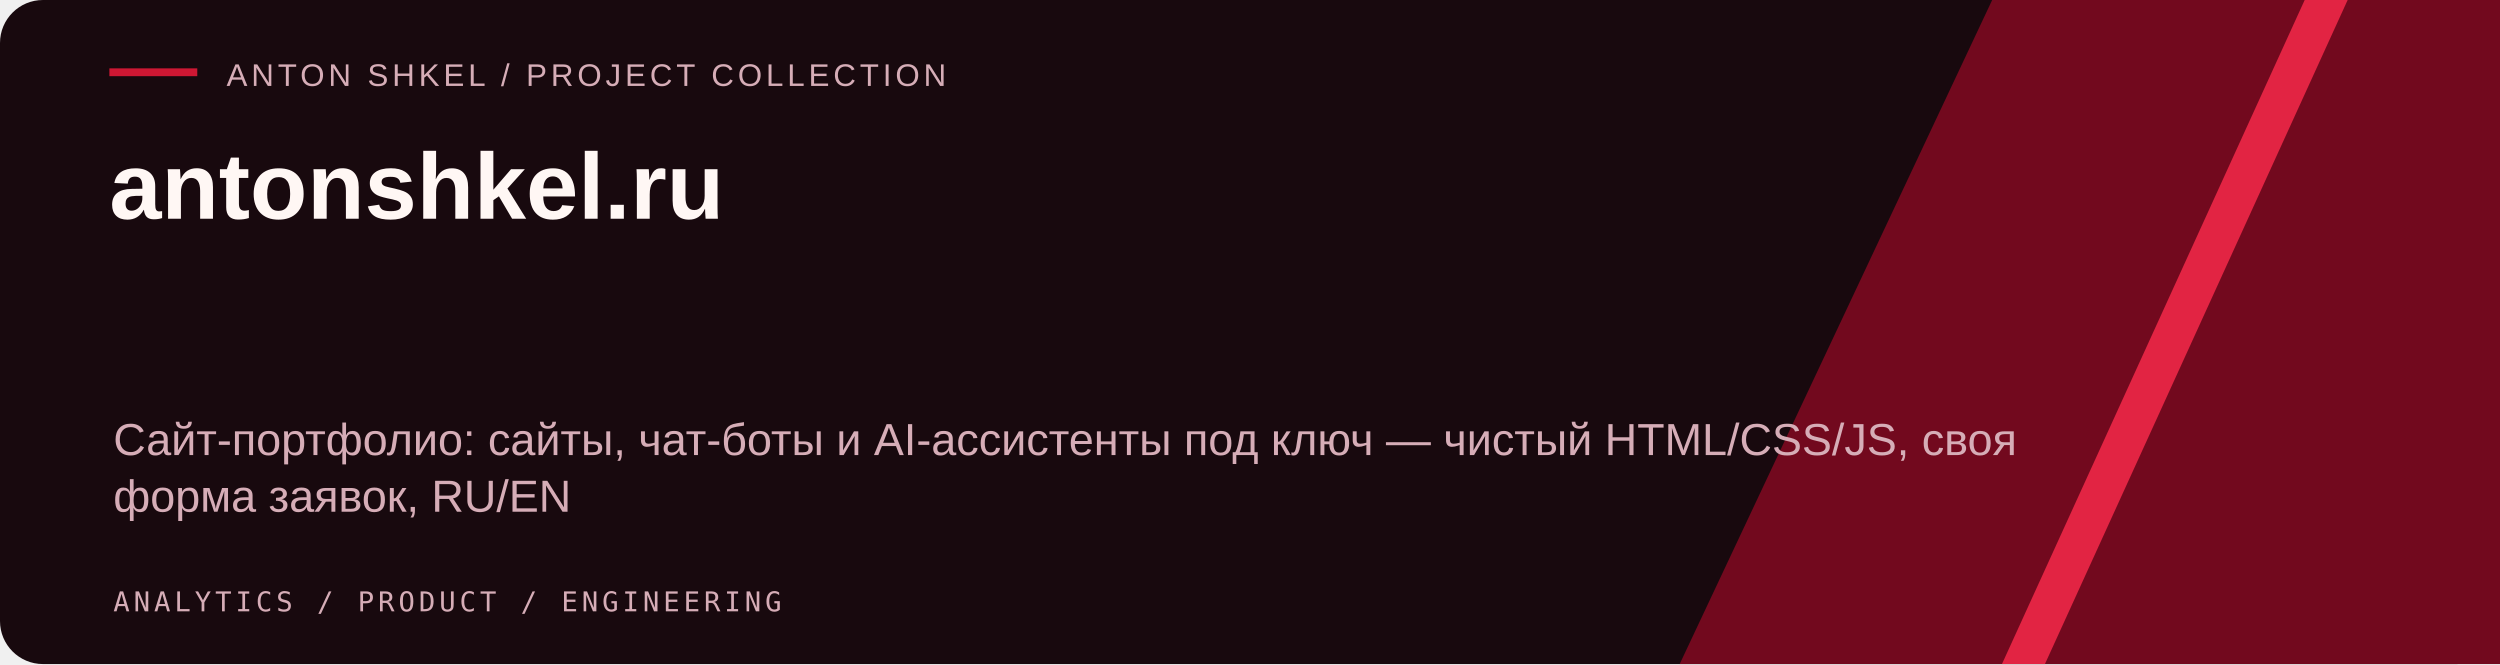
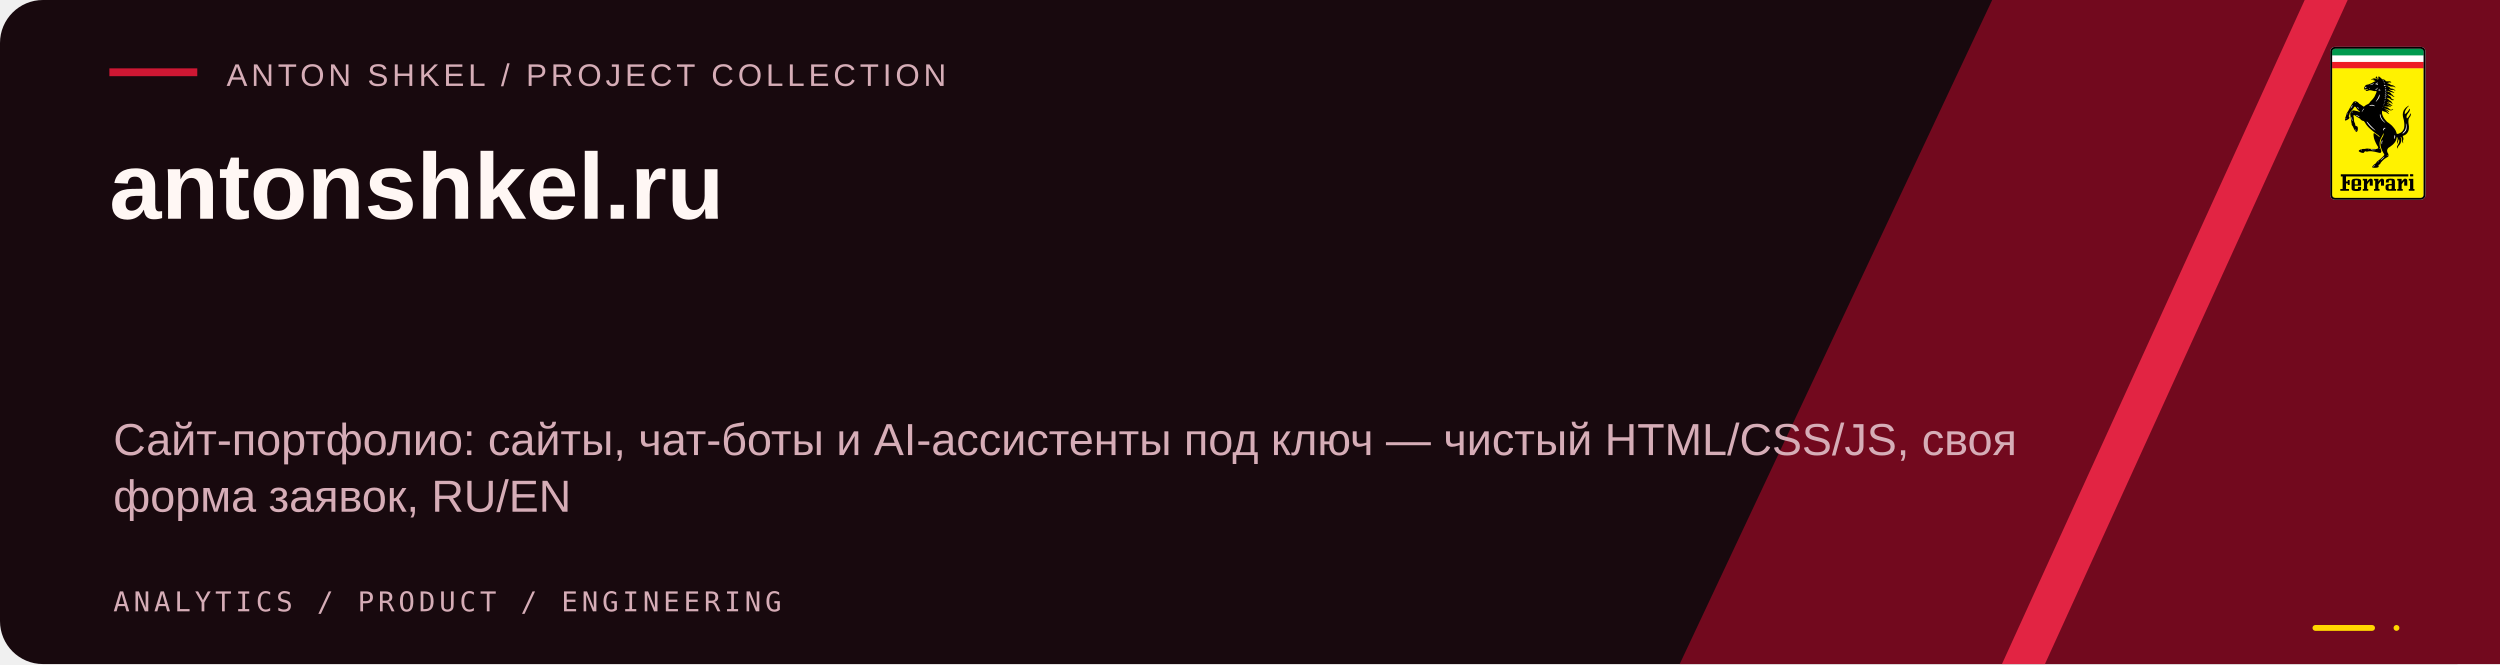
<svg xmlns="http://www.w3.org/2000/svg" width="1280" height="340" viewBox="0 0 1280 340" role="img" aria-label="antonshkel.ru">
  <rect width="1280" height="340" rx="22" fill="#18090e" />
  <path d="M1020 0h260v340H860z" fill="#72091e" />
  <path d="M1180 0h22l-155 340h-22z" fill="#e22443" />
  <rect x="56" y="35" width="45" height="4" fill="#ce1733" />
  <text x="116" y="44" fill="#d6adb7" font-family="Segoe UI,Arial,sans-serif" font-size="16" letter-spacing="2">ANTON SHKEL / PROJECT COLLECTION</text>
  <g font-family="Segoe UI,Arial,sans-serif">
    <text x="56" y="112" font-size="48" font-weight="700" fill="#fff7f4">antonshkel.ru</text>
    <text x="58" y="233" font-size="23" fill="#d6adb7">Сайт-портфолио: сайты, чат-боты и AI-ассистенты под ключ — чистый HTML/CSS/JS, своя</text>
    <text x="58" y="262" font-size="23" fill="#d6adb7">форма заявок, RU/EN</text>
  </g>
  <text x="58" y="313" font-family="Consolas,monospace" fill="#d6adb7" font-size="14" letter-spacing="2">ANALYTICS / PRODUCT / ENGINEERING</text>
+   <g id="tifoso-badge">
+     <g transform="translate(1193 24) scale(0.1424419)">
+       <path fill="none" clip-rule="evenodd" d="M0 574.034V0l349.46.369v573.665" />
+       <path d="M325.738 0c9.509 0 17.198 7.607 17.198 17.015V532.42c0 9.4-7.689 17.015-17.198 17.015H17.753c-9.5 0-17.191-7.614-17.191-17.015V17.015C.562 7.607 8.253 0 17.753 0h307.985" fill="#FFF" />
+       <path d="M7.246 76.404h329.229V531.39c0 3.784-.646 6.123-3.198 8.661-2.77 2.753-5.2 3-9.586 3l-306.615.03c-2.416 0-4.269-.77-6.269-2.461-2.477-2.123-3.561-4.769-3.561-7.569V76.404" fill="#FFF200" />
+       <path fill="#ED1C24" d="M7.246 53.513h329.229v23.375H7.246z" />
+       <path fill="#FFF" d="M7.246 30.091h329.229v23.376H7.246z" />
+       <path d="M16.553 6.315h310.4c4.971 0 9.555 4.792 9.555 9.469v14.922H7.246l.03-13.123v-1.092c0-5.291 4.077-9.653 9.277-10.176" fill="#009A4E" />
+       <path d="M325.738 0c9.509 0 17.198 7.607 17.198 17.015V532.42c0 9.4-7.689 17.015-17.198 17.015H17.753c-9.5 0-17.191-7.614-17.191-17.015V17.015C.562 7.607 8.253 0 17.753 0h307.985m0 6.792H17.753c-5.708 0-10.322 4.584-10.322 10.223V532.42c0 5.646 4.615 10.199 10.322 10.199h307.985c5.709 0 10.323-4.553 10.323-10.199V17.015c0-5.638-4.614-10.223-10.323-10.223z" />
+       <path d="M165.692 105.28s-.208 1.984-.661 3.146c-.446 1.076-1.608 1.8-1.531 2.522.077.708.831 1.562 2 2.153 1.146.6 1.607 1.062 2.784 1.362 1.092.27 2.477 1.069 2.869.154.393-.931-.199-2.062-.861-3.146-1.154-1.892-1.738-2.354-3.438-4.954-.362-.56-.646-1.161-1.162-1.237" />
+       <path d="M157.069 309.693c.115-.339 2.838 1.385 4.253 2.216 2.977 1.784 4.315 2.845 6.946 4.814 2.085 1.585 3.092 2.4 5.185 4.2 2.568 2.215 3.953 4.107 4.646 3.677 1-1.2-1.638-4.708-3.97-6.614-2.268-1.878-4.614-3.4-6.422-4.585-2.331-1.555-2.539-1.908-6.023-4.247-3.746-2.507-6.976-5.66-6.976-5.66l-3.639-2.861-5.699-4.808-6.338-5.838-4.784-5.331s-3.723-4.553-4.315-5.431c-.6-.869-2.354-3.685-3.799-6.068-1.293-2.139-3.8-5.461-4.031-5.746-1.354-1.639-4.446-.977-8.039-3.092-4.361-2.577-5.415-4.931-5.415-4.931s-.162-.345-.331-.53c-.162-.193-.492-.431-.492-.431l-2.285-1.592-1.308-.862s-.992-.823-2.238-1.354c-1.254-.554-4.046-2.177-4.046-2.177l-4.992-3.184s-1.954-1.569-2.6-2.092c-.661-.5-1.892-1.215-1.892-1.215s-.785-.393-1.023-.408c-.238-.016-1.276-.108-1.276-.108s-.962-.254-1.939.893c-.977 1.154-.738.538.854 7.03.63 2.553.569 11.561 1.246 14.306.861 3.523 3.338 8.077 3.592 8.615.247.531.423 2.5.423 2.5s-.107 1.593.062 2.601c.754 4.653 7.561 1.591 9.062 7.976 1.477 6.3-.885 12.584-.885 12.584s-1.462 3.124-3.531 3.615c-2.061.478-5.261-4.091-7.576-7.791-2.284-3.639-4.153-8.408-4.753-9.923-.6-1.516-.916-1.847-1.608-2.946-1.023-1.639-1.846-1.338-2.992-3.923-1.154-2.584-.131-3.623-.646-5.876-.3-1.246-.569-1.385-.961-3.17-.377-1.776-.885-7.43-.885-7.43l-.723-5.261s-.254-2.4-.584-3.908c-1.146-5.261-1.546-10.353-1.546-10.353l-.215-2.092-.077-2.161s-.069-1.039.185-2.108c.254-1.068.77-1.953.77-1.953s1.062-1.777 1.246-2.223c.177-.423 2.346-2.946 2.346-2.946s1.138-.946 2.992-2.077c1.862-1.131 3.531-1.054 3.531-1.054s.492-.046 3.785.362c3.292.407 10.061 2.207 11.769 2.646 1.684.455 3.7 1.162 5.007 1.892 3.761 2.046 4.9 1.178 1.908-1.168-2.016-1.577-2.584-2.285-4.208-3.761-1.37-1.262-2.446-2.101-3.469-3.262-1.023-1.185-3.938-5.484-3.938-5.484l-1.823-2.692s-.977-1.107-1.139-1.185a13.378 13.378 0 01-.646-.469s-1.207.061-2.454-.177c-1.261-.254-1.846 1.516-1.846 1.516s-2.708 5.053-5.461 8.146c-4.461 5.022-7.661 8.438-9.299 11.114-2.3 3.708-1.792 7.77-2.977 9.646-.692 1.1-1.069 1.262-1.446 2.223-1.154 2.916 3.038 4.515 2.077 7.745-1.531 5.124-13.53 10.192-15.123 9.346-1.654-.869-.3-7.799.254-10.038.569-2.253 2.253-5.576 2.408-5.745.146-.162.554-.947.676-1.608.131-.661.177-2.161.254-2.992.077-.839.423-2.161.423-2.161s.046-.285 1.107-2.584c1.069-2.315 4.977-7.7 7.777-12.838 1.846-3.354 2.615-5.384 4.461-8.746 1.7-3.084 4.615-7.792 4.615-7.792s1.23-2.4 1.807-3.292c.585-.916 1.815-2.646 2.969-4.354 1.162-1.7 1.446-2.977 2.961-4.377 1.254-1.169 2.108-1.792 3.746-2.315 2.438-.808 4.108-.376 6.6.316 2.584.707 4.361 1.892 6.054 3.292a24.232 24.232 0 012.938 2.977l.823 1.215.507.3 1.57 1.008 3.592 2.376s8.523 5.8 9 6.115c.454.3 1.984 1.554 2.284 1.654.316.092 2.585-2.37 7.039-5.438 5.153-3.577 6.976-3.308 8.685-4.238 1.684-.931 2.376-1.7 3.7-3.023 2-2 2.015-3.069 4.284-5.861 2.285-2.784 4.423-4.346 4.423-4.346s.315-.315 4.385-4.915c4.061-4.584 5.861-8.054 5.861-8.054l2.231-4.469s3.23-6.945 4.269-9.692c1.046-2.753 1.046-3.669 1.046-3.669s.153-.723-.631-2.123c-.808-1.393-1.639-.762-3.185-.446-2.961.631-4.761-.139-7.753-.661-2.738-.455-4.169-1.277-6.915-1.731-2.784-.469-4.407-.93-7.2-.661-.423.046-1.276.223-1.685.361-1.577.523-2.015.646-3.184 1.323-1.354.631-2.246.831-3.746.869-1.039.031-1.669.062-2.63-.315-.662-.254-1.039-.446-1.562-.915a3.658 3.658 0 01-.723-.839c-.03-.292-.123-.277.162-.753.277-.485.623-.57.623-.57l1.277-.315s1.8-.469 1.969-.516c.162-.046 1.877-.6 2.63-.838.762-.238 1.593-.677 1.593-.677s.461-.738.284-1.161c-.223-.478-1.246-.523-1.246-.523s-1.431.523-1.592.569c-.154.031-2.439.753-2.439.753s-1.792.393-3.184.723c-1.4.315-3.4.477-3.4.477l-.6-.162s-.677-.454-.784-.93c-.1-.423-.162-.739-.239-1.223-.3-1.77-.661-2.839-.238-4.584.162-.731.331-1.139.646-1.815.269-.562.446-.885.792-1.416l1.101-1.8 2.077-3.069c.715-.723 1.185-1.084 2.084-1.592 1.323-.738 2.092-.946 3.746-1.131 1.623-.177 1.846-.161 4.146-.677 2.315-.523 3.954-1.438 3.954-1.438s5.531-2.031 8.899-3.685c3.53-1.73 5.069-3.577 8.723-5.007 1.546-.6 2.446-.885 4.038-1.292.2-.131.3-.254.362-.493.154-.577-.738-.846-1.354-.785-.554.046-1.815.631-2.1 0-.216-.484 1.153-.769 1.153-.769s.646-.3.662-.661c.016-.554-.93-.193-1.354-.239-2.146-.239-2.315-.631-3.8-.992-1.746-.438-2.691-.977-4.507-1.054-1.6-.062-3.1.277-4.107.515-.992.254-1.023-.723-.631-.915 2.808-1.308 2.869-1.416 4.854-1.508 1.084-.046 2.6.185 2.769.269.162.092 2.331-.015 2.885-.584.569-.554-1.777-.523-2.885-.962-1.022-.407-2.584-.522-2.553-1.2.054-.677.808-.3 1.346-.438.676-.162 1.069-.146 1.761-.238 1.247-.169 1.354-.285 3.2-.438 1.823-.177 4.454.6 4.454.6s2.761 1.224 4.115 1.87c1.354.63 2.992.961 2.992.961s1.922.269 3.385-.646c1.484-.908.646-1.508.13-2.346-.508-.785-1.153-1.923-.208-4.077.839-1.877 1.277-4.069 1.516-4.269.301-.238 1.462 1.446 2.215 2.139 2.7 2.523 6.27 3.769 9.639 9.045.262.423 1.508-.254 5.415.346s7.323 4.784 8.185 5.785c.893 1.007 2.046.953 2.046.953l1.877.254 6.814.115s3.093-.554 4.877.124c1.246.469 5.4 3.246 3.508 4.299-1.323.739-2.569-.884-3.769-.961-1.416-.092-2.031.177-3.293.492-2.646.662-8.322 2.377-6.261 3.069.153.061.446.107.446.107l1.015.177s2.493.569 4 1.161c2.276.9 3.354 1.893 5.446 3.123 1.199.692 1.723 1.385 3.03 1.777 1.2.347 1.969 0 3.2.208 1.615.285 2.522.616 4 1.323 2.199 1.054 2.999 2.331 4.969 3.746.984.715 1.814.823 2.553 1.785.17.215.309.331.386.584.262.877-1.447.361-2.354.216-1-.169-1.415-.662-2.338-1.085-1.369-.646-2.016-1.354-3.508-1.623-1.077-.208-1.723-.046-2.83.015-1.077.046-1.646.208-2.724.223-1.83.031-2.861-.13-4.661-.508-2.016-.422-3.016-1.207-5.015-1.623-2.262-.469-6.261-2.407-5.877-.469.2.931 2.323 1.715 2.323 1.715s1.461.785 2.846 1.4c1.385.6 2.153 1.516 2.153 1.516l.954.708s.984 1.354 2.277 2.884c1.261 1.508 3.507 1.461 3.507 1.461s1.354 0 4.276.6c2.908.6 5.908 2.399 5.908 2.399s2.261 1.554 3.584 3.116c1.308 1.562.554 2.346.385 2.507-.153.169-.093.092-.277.169-.153.077-1.784-1.969-1.784-1.969l-1.169-.992s-1.139-.8-2.615-1.277c-1.477-.469-1.97-.154-1.97-.154s-3.138.877-5.876.8c-2.708-.077-4.123-1.162-4.123-1.162l-1.723-1.154s-2.585-2.423-2.678-1.276c-.062.777 1.139 1.638 1.139 1.638s.831.838 1.385 1.37c1.046 1.03 1.478 1.546 2.677 2.614 1.2 1.078 1.938 1.078 1.938 1.078s.646.153.892.2c.247.046.678.162.678.162s.4.154 2.276.916c1.861.753 3.877 2.392 3.877 2.392s.185.154.462.208c.276.031.83.308.984.354.169.038.646.038 1.723.192 1.093.162.677.854.677.854l-.185.261-.893.6s-1.153.331-1.938.369c-.8.046-1.938-.399-1.938-.399l-2.416-.908s-2.445-.646-2.969-.731c-.523-.077-2.707-.515-3.076-.592-.354-.084-1.446-.477-1.738-.646-.293-.161-.831-.269-2.154-.915-1.308-.646-1.831-1.392-3.461-1.908-1.646-.523-2.646-.63-3.877.224-2.123 1.461 3.199 1.7 5.846 3.022 3.908 1.923 6.107 3.338 7.03 5.416.938 2.084 1.877 2.838 1.877 2.838s2.754 1.385 3.984 2.838c.677.784.77 1.431 1.446 2.215 1.507 1.769 4.431 1.669 5.016 3.169.554 1.399-2.37.769-3.893.63-2.738-.269-3.4-2.777-5.954-3.784-1.445-.577-2.368-.577-3.846-1.084-2.692-.885-3.953-2.046-6.646-2.884-1.631-.5-4.585-2.646-4.215-.993.061.4.307.708.414.947.139.238.816 1.115.816 1.115s.907 1.2 1.322 1.516c.385.331 2.123 1.638 4.615 2.992 2.462 1.354 4.615 3.954 4.615 3.954s.739 1.062 1.093 1.801c.369.831.107 1.084.692 2.238.538 1.146.8 1.369 1.538 2.077 1.815 1.746 3.723 1.399 6.03 2.346.631.269.677.361 1.354 1.084.677.715-.124 1.022-.124 1.022s-2.568.662-4.23.523c-2.153-.169-3.123-.831-5.215-1.877-2.123-1.038-3.23-2.907-3.445-3.022-.185-.124-.708-.677-1.108-.962-.399-.284-1.431-.5-2.354-.754-.938-.253-1.462-.3-2.399-.554-1.277-.362-2.601-.923-3.201-1.115-.6-.208-1.969-.454-2.969.138-2 1.185 3.107 1.984 4.692 3.685.815.854 1.153 1.454 1.923 2.354.585.692.831 1.177 1.555 1.715.491.361 1.399.753 1.399.753s1.23.57 3.03 1.562c1.8.992 3.907 3.799 3.907 3.799l1.277 1.954.754 1.115.2.516.276.63s.924 1.2 1.6 1.592c.678.408.554.762.554.762s-.076.247-.554.516c-.461.285-.723.046-1.399-.154-.677-.192-1.123-.838-1.707-1.308-.616-.492-1.262-1.684-2.354-2.361-.969-.584-2.23-.792-2.723-.946-.477-.176-1.677-.93-2.154-1.138-.461-.185-1.707-.754-1.707-.754s-2.399-1.338-3.724-1.699c-1.322-.37-.477.438-.477.438s1.186 1.846 2.323 2.584c1.478.977 3.554 1.839 2.877 2.63-.462.516-1.077.331-1.754.254-1.107-.13-2.446-1.454-2.446-1.454s-.553-.361-3.03-1.146c-2.462-.808-1.554.546-.985 1.277a4.735 4.735 0 001.309 1.115l1.677.754.769.238s.678.123 2.908.646c2.23.508 3.462 1.593 3.462 1.593s1.199 1.115 2.86 2.346c1.692 1.246 3.354 1.562 4.277 1.685.923.115.892.761.892.761s.123.593.063.785a.453.453 0 01-.432.362c-.185 0-.276.077-.522.208-.246.123-1.2.277-1.2.277s-2.492-.077-4.461-.562c-1.938-.477-3.662-1.831-3.847-1.907-.153-.077-1.969-1.084-3.23-1.484-1.215-.408-3.169-.231-3.385-.154-.199.077-.877.185-2.03.523-1.169.308.292.753.292.753l.831.077 1.984.154s2.062.238 3.8.884c1.738.631 2.877 1.908 4.031 3.077a13.966 13.966 0 002.431 1.9l.923.6.477.361.123.315s-.046.162-.123.361c-.077.208-.369.361-.369.361s-.431-.077-.615-.077c-.216 0-1.523-.692-2.492-1.115-1-.438-1.508-.854-2.585-1.116-.923-.223-2.153-.323-2.431-.238-.276.077-2.308.362-3.877.469-1.568.123-2.923.146-4.769-.077-2.63-.315-6.122-2.393-6.569-1.815-.907 1.215 1.862 1.561 3.216 2.338 1.846 1.069 5.046 2.031 5.046 2.031s2.338.515 3.707 1.161c3 1.393 3.908 3.454 6.323 5.623 1.323 1.215 2.4 1.738 4.184 2 1.539.224 1.508.039 3.938-.438 2.446-.484 3.924-2.8 4.631-1.953.139.162.077.315.046.554-.046.238-.245.677-.245.677s-.277.392-.708.838c-.446.438-2.123 1.354-3 1.715-.877.362-3.03.962-5.738.877-2.708-.077-6.522-2.154-6.522-2.154l-2.738-1.154s-1.262-.592-2.123-.915c-2.277-.862-3.723-.785-6.062-1.4-1.446-.392-2.399-.8-3.707-1.069-1.323-.284-.569.239-.446.423.615.838 1.445 1.107 2.492 1.592 1.385.677 2.354.539 3.769 1.139 1.585.639 2.97 1.539 3.847 2.108.861.554 1.508 1.185 2.354 2.062l2.907 2.492s.677.554.754.785c.076.239.399.838.246 1.8-.17.962-.954.285-.954.285l-.769-.492-.77-.708-1.216-1.007s-1.045-.947-2.846-1.862c-1.784-.931-3.938-1.162-3.938-1.162s-1.908-.284-1.846.316c.092.592.521.646 2.029 1.038 1.523.393 2.523 1.162 2.523 1.162s1.555 1.154 2.677 2.43c1.107 1.278 1.431 2.516 1.431 2.516s.569 1.046 2 2.43c1.431 1.4 2.185.915 2.107 1.593-.077.677-.708.8-.708.8s-.369-.032-.522-.032c-.154 0-.523-.207-.923-.361s-1.908-1.2-1.908-1.2-2.368-1.922-2.63-2.107a408.68 408.68 0 01-2.523-1.877s-1.323-.846-2.262-1.323a28.107 28.107 0 00-2.969-1.2c-.707-.231-2.031-.308-2.031-.308s-1.584-.238-2.553-.6c-1.523-.585-3.293-2.208-3.492-2.285-.216-.084-1.631-.569-1.908-.523-.276.031-.923 2.708-1.076 4.254-.646 6.477 1.076 10.776 3.753 16.715 3.861 8.63 14.614 19.36 14.614 19.36s2.708 1.531 3.847 2.446c3.215 2.516 8.538 6.077 13.261 10.784 4.03 4.038 9.385 11.199 9.385 11.199s3.106 4.323 4.553 7.384c1.754 3.754 3.17 9.478 3.17 9.478s.123.984.215 1.2c.123.199.399.461.585.461l1.876.062c.185 0 2.323-.153 3.739-.508 1.4-.354 4.723-1.877 6.938-3.03 2.184-1.17 4.815-3.385 4.815-3.385s.507-.431 3.062-3.292c2.585-2.861 4.246-7.153 4.876-8.776.616-1.607 1.124-4.707 1.493-10 .399-5.314-.323-10.915-.323-10.915s-.969-7.815-1.555-10.477c-.584-2.645-1.999-6.984-1.999-6.984s-.984-3.86-1.292-6.298c-.324-2.439-.369-6.408-.369-6.408s0-2.43.783-6.922c.816-4.469 3.555-8.977 3.555-8.977s.769-1.516 3.724-5.054c3.03-3.623 3.998-4.192 6.983-6.354 2.37-1.7 5.43-4.438 6.432-3.792 1.107.692-1.079 2.077-1.817 2.8-1.861 1.846-5.337 5.107-8.153 10.022-2.461 4.254-3.384 7.069-3.998 9.846-.617 2.77-.354 5.815-.277 6.854.093 1.039.661.662.661.662s5.984-4.808 9.23-8.446c3.523-3.938 6.661-10.946 7.891-11.007.831-.054 1.216 1.823 1.016 2.692-.768 3.638-1.029 4.092-2.216 6.507-1.353 2.769-2.613 4-4.491 6.554-1.97 2.677-2.938 3.7-4.522 7.245-2.291 5.1-.954 9.039-.954 9.039s.277 2.392 1.353 2.361c1.802-.062 5.754-5.054 8.339-9.139 1.909-2.992 2.6-6.453 3.847-8.269 1.138-1.607 2.139 2.616 1.646 5.108-.57 2.961-2.031 5.623-5.246 9.815-3.138 4.091-3.046 7.984-3.046 7.984s-.323 1.777-.585 5.654c-.245 3.86.862 9.723.862 9.723s.983 4.899 1.185 8.614c.185 3.738.061 12.223-3.432 18.83-1.384 2.646-4.354 6.308-4.354 6.308s-2.292 2.354-4.169 3.722c-1.878 1.37-6.385 3.509-6.385 3.509s-3.122 1.076-3.553 1.169c-.462.123-.738.507-.738.507s.276.601.399.847c.107.247.984 2.399.984 2.399s.938 3.046 1.292 5.462c.354 2.415-.062 2.969-.399 4.815-.339 1.77-1.107.953-1.308 4.43-.169 3.078 1.216 4.615.969 8.062-.106 1.508-1.815-1.907-2.646-3.353-1.754-3.14-1.339-7.97-1.369-9.169-.047-1.2-.14-2.524-.585-4.031-.538-1.97-1.354-3.492-2.261-4.692-.924-1.185-1.893-1.861-2.216-1.738-.323.108-.354.738-.354 1.046-.016.339.63 1.477.769 1.724.169.23 1.323 2.338 1.323 2.338s.507 1.631.707 4.801c.201 3.138-.769 7.045-.769 7.045s-1.262 4.385-2.584 6.97c-1.479 2.845-4.754 6.722-4.754 6.722s-2.354 2.154-4.124 5.692c-1.737 3.538-.245 5.077-.892 5.538-.677.446-2.062-2.046-2.431-3.723-.354-1.569-.185-2.308.462-4.062.6-1.692 2.016-4.139 2.016-4.139l2.107-3.584s2.554-4.861 3.354-8.4c.8-3.507-.123-7.414-.123-7.414s-.107-1.292-.984-1.231c-.893.046-1.507.816-1.877 1.754-.724 1.938.308 1.585-.801 4.815-.86 2.538-1.107 2.2-1.569 3.707-.554 1.8-.846 3.646-.814 4.77.046 1.107-.569.646-.569.646s-1.077-2.001-1.077-4.492c0-1.354.062-2.123.216-3.478.246-2.169 1.138-5.491 1.138-5.491s.954-3.277.754-6.262c-.229-3.015-1.276-3.568-1.276-3.568s-.276-.4-1.446-.339c-1.153.093-1.092 2.169-1.092 2.169s-.354 2.97-.815 4.815c-1.277 5.092-2.984 7.769-6 12.061-2.738 3.877-6.445 7.293-8.308 8.893-1.846 1.631-7.538 5.769-7.538 5.769l-6.676 4.445s-2.646 2.585-3.847 5.662c-1.23 3.062-1.169 5.461-.462 8.276.709 2.831 1.724 4.123 2.262 4.922.523.771 1.555 2.154 1.893 3.786.215.999.062 1.599.123 2.614.063.893.185 1.385.154 2.293-.031 1.415.23 2.414-.585 3.568-.585.877-2.185 1.646-2.185 1.646s-1.814.799-2.893 1.461c-11.354 6.846-15.383 11.292-21.783 18.922-2.031 2.446-.538 2.293-2.707 5.185-1.316 1.724-4.354 1.724-5.454 3.784-1.53 2.815 3.446 5.585-2.3 8.062-7.407 3.2-20.153.907-20.407-.092-.692-2.739 2.492-5.907 3.623-7.169 5.184-5.662 9.815-5.801 11.515-10.492.369-1 .223-1.861 4.353-4.923 2.9-2.139 14.484-10.861 19.546-16.676 1.738-2 3.23-3.322 3.984-5.477.77-2.186-.754-3.554-.754-3.554l-2.077-3.385-3.984-7.123s-1.676-3.784-2.584-5.969c-.938-2.185-2.677-8.062-2.677-8.062s-1.276-5.291-1.493-8.738c-.384-6.184.462-9.783 2.094-15.783 2.107-7.784 6.891-11.046 8.799-18.769.555-2.245.677-6.092-.462-5.907-1.077.2-1.169 3.23-1.999 5.262-3.077 7.661-7.139 11.015-9.369 18.952-1.492 5.369-2.107 8.555-2.093 14.123.017 3.184-.107 2.6.708 8.123.323 2.03.815 3.122 1.416 5.106.43 1.416 1.584 4.062 1.584 4.062s1.585 3.492 2.139 5.938c.168.847.385 1.322.322 2.169-.107 1.461.154 1.77-.553 3.092-.877 1.647-.34 2.616-3.139 3.23-2.492.523-7.584-1.138-7.584-1.138s-20.93-6.338-34.291-4.508c-2.646.354-4.069 1.323-6.73 1.277-2.423-.031-3.654-1.924-6.077-1.2-.492.139-.646.492-1.092.785-3.538 2.461-.831 6.553-10.153 4.43-5.723-1.308-12.653-4.814-11.454-7.015 1.607-2.923 3.761-3.4 8.285-5.262 4.838-1.969 12.099-1.415 13.53-1.507 1.746-.139 4.254-1.354 7.376-1.431 5.4-.093 6.361.554 6.361.554l9.168.814 17.546.217s3.138-.231 4.384-.478c1.262-.247 2.254-2.723 2.945-3.908.678-1.168-.03-2.892-.03-2.892l-.522-.815-1.67-2.692-3.084-5.2-3.423-6.83s-2.238-4.753-3.43-7.876c-1.185-3.108-1.877-4.862-2.662-8.076-.823-3.309-1.331-5.985-1.438-8.646-.13-3.82-.384-6.789.685-9.912" />
+       <path d="M270.971 303.355c3.691-4.738 4.047-9.139 4.261-15.338.169-4.507-1.537-11.453-1.537-11.453l-.232-.508s-.646-.839-1.044.269c.061.978.185 1.762.185 1.762l.214 8.946s-.277 4.507-1.814 9.153c-2.585 7.846-9.446 11.338-10.445 14.169-1.711 4.691 5.997-1.293 10.412-7m-38.705 14.477s-1.508.431-1.539 1.922c-.03 1.493.369 2.785.323 4.585-.03 2.293-2.138 4.938-.784 5.8 2.323 1.477 4.322-8.923 3.615-10.461-.708-1.54-1.4-1.863-1.615-1.846m-26.06 72.103s-.432-.23-1.277.093c-.83.322-.77 1.185-.77 1.185s-.169.923.508 1.016c.678.123 1.785-1.539 1.785-1.724 0-.185-.246-.57-.246-.57m-24.522 17.43s-.247.247-.031.415c.23.201.554-.046.554-.046s4.23-3.307 6.738-5.63c2.646-2.492 6.462-6.784 6.462-6.784s.261-.323-.031-.6c-.309-.277-1.031.153-1.631.43-.523.277-.831.569-1.23.893-.369.339-1.631 1.631-1.631 1.631l-3.262 3.169-2.062 1.938-1.999 1.907-.831.955s-.216.369-.276.461c-.063.107-.277.384-.277.384s-.309.293-.309.385c0 .077-.092.154-.092.247a1.438 1.438 0 01-.092.245m-7.315 4.801s-.454-.369-1.169-.016c-.723.385-1.492 1.368-1.555 1.477-.068.139-.461.662-.191 1.123.269.462 1.184-.216 1.322-.246.131 0 1.324-.953 1.324-.953s.692-.432.269-1.385m-14.007 14.183s-.6-1.107-1.385-.646c-.785.462-1.215.616-1.938 1.615-.123.169-.9 1.17-1.039 1.431-.138.247-.915 1.724.662 1.831 2.708.153.93-1.584 1.861-2.262.754-.522 2.169-.384 2.185-.938.015-.553-.346-1.031-.346-1.031m-47.998-56.675s-1.623.401-1.746.955c-.131.584.946 1.138 1.115 1.168.192.031.554.462 1.638-.277 1.069-.722 1.023-1.338 1.023-1.338s.631-.738-2.03-.508m26.399-.861s-.016-.6-1.162-.522c-1.169.062-1.415.276-1.446.461-.038.169.062.462 1.1.554 1.054.062 1.477-.001 1.508-.493m24.96.723c-2.1-.016-1.438.047-2.73.108-2.346.123-3.623.03-5.938-.124-3.247-.215-8.269-1.015-8.269-1.015s-.631-.153-.885.262c-.231.384.615 1.276 1.369 1.508 4.115 1.277 4.338 1.062 7.138 1.107 1.562.016 2.431-.139 3.985-.231 1.969-.152 2.884.154 5.03-.415.561-.139 1.1-1.184.3-1.2m14.061-4.169s-.423-.491-1.293-.061c-.86.415-1.384 1.353-1.384 1.353s-.407.646.462.555c.846-.123 1.607-.492 1.807-.615.223-.125.854-.709.408-1.232m-12.238-168.769s5.938-5.561 10.191-12.914c2.522-4.385 3.622-14.592 1.454-12.054-.978 1.162-2.162 6.454-4.039 10.376-2.677 5.584-8.392 13.492-8.392 13.492s-1.229 2.631.786 1.1m-23.737 14.131s-.631.492-.346 1.277c.3.8 1.508.2 1.508.2s2.746-1.038 5.623-1.146c2.884-.123 6.884.738 6.884.738s1.907.523 2.223.646c.315.131 1.354.631 1.531.692.154.069 1.146.554 1.7.054.554-.508-3.469-4.161-7.576-4.715-6.839-.931-11.33 2.015-11.33 2.015l-.217.239m-28.168 24.083c.484.416 2.769-3.938 4.676-6.692 1.4-2.015 3.955-5.384 3.955-5.384s1.153-1.546-.8-.684c-.792.354-2.961 2.007-4.492 5.046-1.293 2.584-3.847 7.306-3.339 7.714m-15.799-18.915s-.493 1.685 1.477 3.792c1.984 2.116 2.492 3.861 3.754 2.6.346-.346-1.231-3.192-2.031-3.984-.823-.785-1.408-1.431-1.408-1.431l-.515-.423-.662-.369-.377-.153s-.1-.093-.238-.032m-6.401-16.153s-2.138.4-2.661 1.438c-.531 1.039 2.461.408 2.461.408s1.984.107 2.031-.646c.046-.769-.253-.846-1.831-1.2m-33.975 56.305c-1.092-.315-1.276 1.832-1.423 2.523-.123.692.493 2.077.746 2.077.246-.016 1.115-1.369 1.161-2.03.047-.677.478-2.269-.484-2.57m35.284 41.937s-1.954-1.547-2.254-.931c-.292.615 1.608 3.33 1.608 3.33s.584.893 1.484.492c.884-.43.569-1.415.569-1.415s-.6-1.261-1.407-1.476m-14.73-45.352s-.5-.13-.677.469c-.185.6-.169 1.577-.3 2.761-.107.924.239 3.385.239 3.385s.192 1.954.584 3.116c.423 1.276 1.546 3.092 1.546 3.092s.423.931.946.885c.515-.054.392-.662.392-.662s-1.638-6.491-1.684-7.153c-.193-2.161-.193-4.792-.193-4.792l-.015-.393s-.016-.693-.838-.708m2.553-19.806s-.9-.169-1.73 1.561c-.838 1.754-.661 2.462-.585 2.539.062.077.723.062 1.785-1.561 1.054-1.608.815-2.224.815-2.224s-.062-.315-.285-.315m24.753 17.945s1.084 1.622-.992 1.246c-2.084-.377-6.461-3.831-8.246-4.761-1.762-.931-4.662-1.224-3.446-2.315.223-.185.284-.363.63-.377.362-.016 1.562.453 1.638.507.062.03 3.146 1.307 3.261 1.338.108.046 1.839.785 3.069 1.507 1.231.73 3.23 2.13 3.23 2.13l.856.725m57.697 49.675c.569 1.784-6.569-3.77-10.392-6.716-10.13-7.8-22.53-23.791-20.984-25.206 1.277-1.162 6.361 6.161 13.815 14.229 7.969 8.6 17.23 16.631 17.561 17.693m29.798-7.647c-2.215 2.361-2.999 5.385-1.723 7.646 1.246 2.199 1.631-3.216 3.016-4.808 1.2-1.393 1.938-1.169 3.907-2.569 3.354-2.361-2.399-3.276-5.2-.269m-12.676-50.474c-1.523-.246-1.477 2.069-1.262 3.708 1.016 7.337 4.309 12.991 8.707 18.314 2.678 3.246 10.016 9.03 10.861 8.1.309-.331-6.984-5.969-11.63-13.214-3.292-5.138-5.046-9.484-5.461-13.723-.045-.539.077-2.977-1.215-3.185M151.731 133.57c-3.308 1.792-9.046 3.37-9.046 3.37s-.262.569.477.508c4.916-.393 6.792-1.008 9.408-2.162 2.615-1.13 4.515-4.269 4.515-4.269s1.062-1.954-.907-.346c-.616.492-2.632 1.907-4.447 2.899m39.906-12.606s-1.123-.247-1.877.223c-.754.477-.539.854-.539.854s1.17.892 2 1.039c.831.123 2.615.9 2.555.3-.078-.615-1.077-1.715-1.432-2.015-.322-.317-.707-.401-.707-.401m-18.783 34.46c.191.392 3.545-.523 4.838-1.247 1.008-.569 1.407-2.477 1.407-2.477s.277-1.846-.153-1.131c-1.916 3.132-6.278 4.454-6.092 4.855m-.108-8.608c1.354-2.6-3.716 2.7-6.3 4.069-1.577.831-4.146 1.938-4.146 1.938s-.677.846.269.769c.946-.062 3.354.754 5.308-.754.462-.369 2.492-3.323 2.492-3.323s1.73-1.469 2.377-2.699m-.785 11.061c.107.423 5.791.284 7.215-.146 1.123-.308 1.738-2.292 1.738-2.292s.677-1.738.092-1.154c-2.576 2.631-9.144 3.169-9.045 3.592m-91.296 52.067s-.861-.315-1.93 1.292c-1.062 1.6-5.846 8.869-5 9.938 1.007 1.261 5.153-6.492 6.416-7.938 1.276-1.469.753-2.946.753-2.946s-.015-.331-.239-.346M184.883 341c-.523 2.415.092 7.354.924 8.322 2.03 2.446.784-3.83 1.076-6.031.246-2.045.492-2.753 1.508-4.938 1.815-3.938-2.445-2.492-3.508 2.647m-17.461-210.044s-1.576.046-2.807.723c-1.246.677-1.554 1.639-1.554 1.639s-.254.692-.084 1.069c.361.823 2.069-.423 3.261-.016.961.346 1.423.631 2.161 1.515.646.77 1.777 1.877 2.485 1.246.73-.615.462-2.192.462-2.192s-.839-2.569-1.938-3.292c-1.109-.738-1.986-.692-1.986-.692m-26.198 18.068s-.885.138-.677 1.215c.208 1.054.785.892.785.892s1.831-.785 1.723-1.884c-.131-1.108-1.831-.223-1.831-.223m-12.792-5.738s-.961.039-1.638 1.23a14.986 14.986 0 00-1.054 2.416s-.315 1.554.238 2.046c.562.484 1.177-1.007 1.984-1.592.484-.346.785-.5 1.285-.854.685-.47 1.8.13 1.723-1.254-.099-1.393-1.576-2.054-2.538-1.992m41.336-14.884s-2.176-.315-2.092.523c.077.784 1.178.315 1.885.631.692.315 1.154.438 1.707.946.408.361.361 1.069.862 1.084.692.016.554-.269.554-.269s-.631-1.877-1.453-2.407c-.816-.539-1.463-.508-1.463-.508m24.284 8.776c-.308 1.185-.493 1.592-.493 1.592s-.614 2.408 1.816 1.523c2.431-.893 1.169-.516 2.922-1.369 1.724-.846 1.693-.377 2.955-.315.43.015.707.03 1.354-.092.553-.124.322-.77-.908-1.101-1.322-.346-2.938-.269-4.814-.285-1.108-.014-2.509-1.137-2.832.047m1.077-8.899s-1.108-.254-1.877.223c-.754.469-.523.846-.523.846s1.154.916 2 1.039c.831.146 2.615.915 2.554.3-.093-.6-1.077-1.715-1.431-2.015-.353-.301-.723-.393-.723-.393m4.278 16.715s-1.186-.239-2.001.215c-.8.446-.585.808-.585.808s1.262.847 2.154.977c.893.123 2.8.846 2.723.269-.076-.569-1.154-1.623-1.508-1.907-.354-.286-.783-.362-.783-.362m.369 6.06s-1.263-.284-2.124.239c-.861.515-.601.931-.601.931s1.309.992 2.263 1.131c.938.146 2.969.977 2.876.315-.076-.661-1.215-1.861-1.615-2.184-.369-.34-.799-.432-.799-.432m.568 5.908s-1.369-.315-2.293.269c-.938.584-.646 1.054-.646 1.054s1.415 1.107 2.431 1.277c1.031.162 3.23 1.107 3.139.361-.093-.738-1.324-2.108-1.754-2.469-.4-.385-.877-.492-.877-.492m-.123 7.307s-1.369-.292-2.293.285c-.938.569-.676 1.038-.676 1.038s1.445 1.107 2.461 1.277c1.016.162 3.215 1.108 3.123.369-.107-.746-1.323-2.115-1.738-2.477-.431-.376-.877-.492-.877-.492m-1 14.246s-1.385-.3-2.308.285c-.923.577-.646 1.039-.646 1.039s1.415 1.115 2.431 1.277c1.031.154 3.231 1.115 3.139.361-.093-.738-1.322-2.1-1.754-2.477a2.2 2.2 0 00-.862-.485m.924-7.123s-1.57-.361-2.678.315c-1.062.661-.738 1.2-.738 1.2s1.646 1.292 2.83 1.477c1.17.192 3.724 1.277 3.631.431-.123-.869-1.539-2.446-2.03-2.869a2.635 2.635 0 00-1.015-.554m-1.601 13.569s-1.139-.27-1.907.215c-.77.477-.523.854-.523.854s1.169.931 2 1.054c.846.139 2.646.915 2.584.3-.092-.616-1.092-1.731-1.445-2.031-.339-.315-.709-.392-.709-.392m-1.077 6.168s-.923-.2-1.569.193c-.614.392-.431.707-.431.707s.969.754 1.662.869c.691.108 2.215.77 2.153.247-.062-.5-.923-1.431-1.2-1.685a1.616 1.616 0 00-.615-.331m-1.322 5.631s-.831-.192-1.416.169c-.554.346-.4.646-.4.646s.877.677 1.508.77c.631.115 1.984.692 1.924.238-.047-.454-.801-1.308-1.063-1.531-.262-.23-.553-.292-.553-.292m-1.324 4.615s-.861-.193-1.414.153c-.586.362-.416.646-.416.646s.877.692 1.508.785c.631.1 1.984.692 1.923.224-.046-.454-.8-1.292-1.077-1.516-.247-.23-.524-.292-.524-.292m-1.614 5.354s-.677-.162-1.154.123c-.462.3-.308.523-.308.523s.707.555 1.215.647c.508.076 1.615.554 1.555.168-.047-.361-.662-1.038-.862-1.23-.216-.185-.446-.231-.446-.231m-1.923 5.007s-.585-.139-.985.107c-.399.254-.276.461-.276.461s.615.469 1.046.531c.431.085 1.384.493 1.338.162-.03-.315-.569-.9-.738-1.054a1.13 1.13 0 00-.385-.207m-1.985 4.762s-.601-.131-1 .123c-.386.238-.247.438-.247.438s.585.477 1.031.554c.446.062 1.384.469 1.338.162-.03-.339-.569-.916-.738-1.077-.184-.155-.384-.2-.384-.2M60.52 240.72s-.992 1.922-.5 2.977c.485 1.062 1.823-1.685 1.823-1.685s1.384-2.739.823-3.238c-.569-.508-.899.907-2.146 1.946" fill="#FFF" />
+       <path d="M200.543 487.684v-3.737c0-8.493 4.293-10.154 16.831-10.215 11.538.061 15.614 1.507 15.614 8.83v28.26h4.261v6.369h-28.183c-5.938 0-9.814-4.077-9.814-9.092v-5.724c0-4.938 2.522-9.245 11.353-9.292h11.015v-8.6c0-4.492-.308-5.03-4.814-5.03h-.047c-5.399 0-5.753.708-5.753 5.03v3.2h-10.463m13.078 10.14c-2.215 0-3.523 1.784-3.523 3.999v5.461c0 2.201.939 3.954 3.523 3.985h3.969c2.185 0 3.97-.677 3.97-3.985l.03-9.46h-7.969zm-39.883-13.446V474.5h-15.722v5.877h4.192v30.429h-4.192v6.385h19.692v-6.385h-3.97V494.5c0-1.522 9.269-13.229 9.269-11.877v16.199H193.9v-18.229c0-4.169-2.724-6.86-7.693-6.86-5.908-.001-9.9 7.429-12.469 10.644m125.325 26.399V474.5h-16.046v5.877h4.493v30.399h-4.493v6.415h20.261v-6.415h-4.215m-165.777-26.399V474.5h-15.722v5.877h4.192v30.429h-4.192v6.385h19.676v-6.385h-3.954V494.5c0-1.522 9.261-13.229 9.261-11.877v16.199h10.884v-18.229c0-4.169-2.708-6.86-7.684-6.86-5.893-.001-9.892 7.429-12.461 10.644" />
+       <path d="M111.548 503.207h-11.03v3.2c0 4.339-.723 4.523-6.1 4.584h-.077c-6.162.031-5.815-.584-5.746-4.584v-7.585h22.952v-16.476c0-5.97-4.507-8.477-16.399-8.522h-1.707c-12.838.061-16.253 2.984-16.253 10.369v24.121c0 8.122 4.799 9.492 16.491 9.815h1.276c12.762-.293 16.592-1.17 16.592-8.754v-6.168m-22.828-20.246c0-2.245.677-3.354 3.246-3.385h4.838c2 0 3.115.893 3.115 2.492v12.354h-11.2v-11.461z" clip-rule="evenodd" fill-rule="evenodd" />
+       <path stroke-miterlimit="10" stroke-width=".74" stroke="#000" fill="none" d="M293.249 465.732v-7.723" />
+       <path d="M257.25 484.377V474.5h-15.738v5.877h4.185v30.429h-4.185v6.385h19.691v-6.385h-3.953V494.5c0-1.522 9.246-13.229 9.246-11.877v16.199h10.907v-18.229c0-4.169-2.74-6.86-7.725-6.86-5.875-.001-9.876 7.429-12.428 10.644" />
+       <path d="M63.435 496.438v-5.692h-6.13v20.076h10.622v6.369H36.783v-6.369h8.284v-45.09H38.56v-7.754h242.579v7.754H57.305v18.106h6.13v-5.353h7.054v17.953h-7.054" />
+       <path clip-rule="evenodd" fill-rule="evenodd" d="M287.339 457.701h11.568v7.631h-11.568z" />
+     </g>
+     <rect x="1184" y="320" width="32" height="3" rx="1.5" fill="#ffd700" />
+     <circle cx="1227" cy="321.5" r="1.5" fill="#ffd700" />
+   </g>
</svg>
